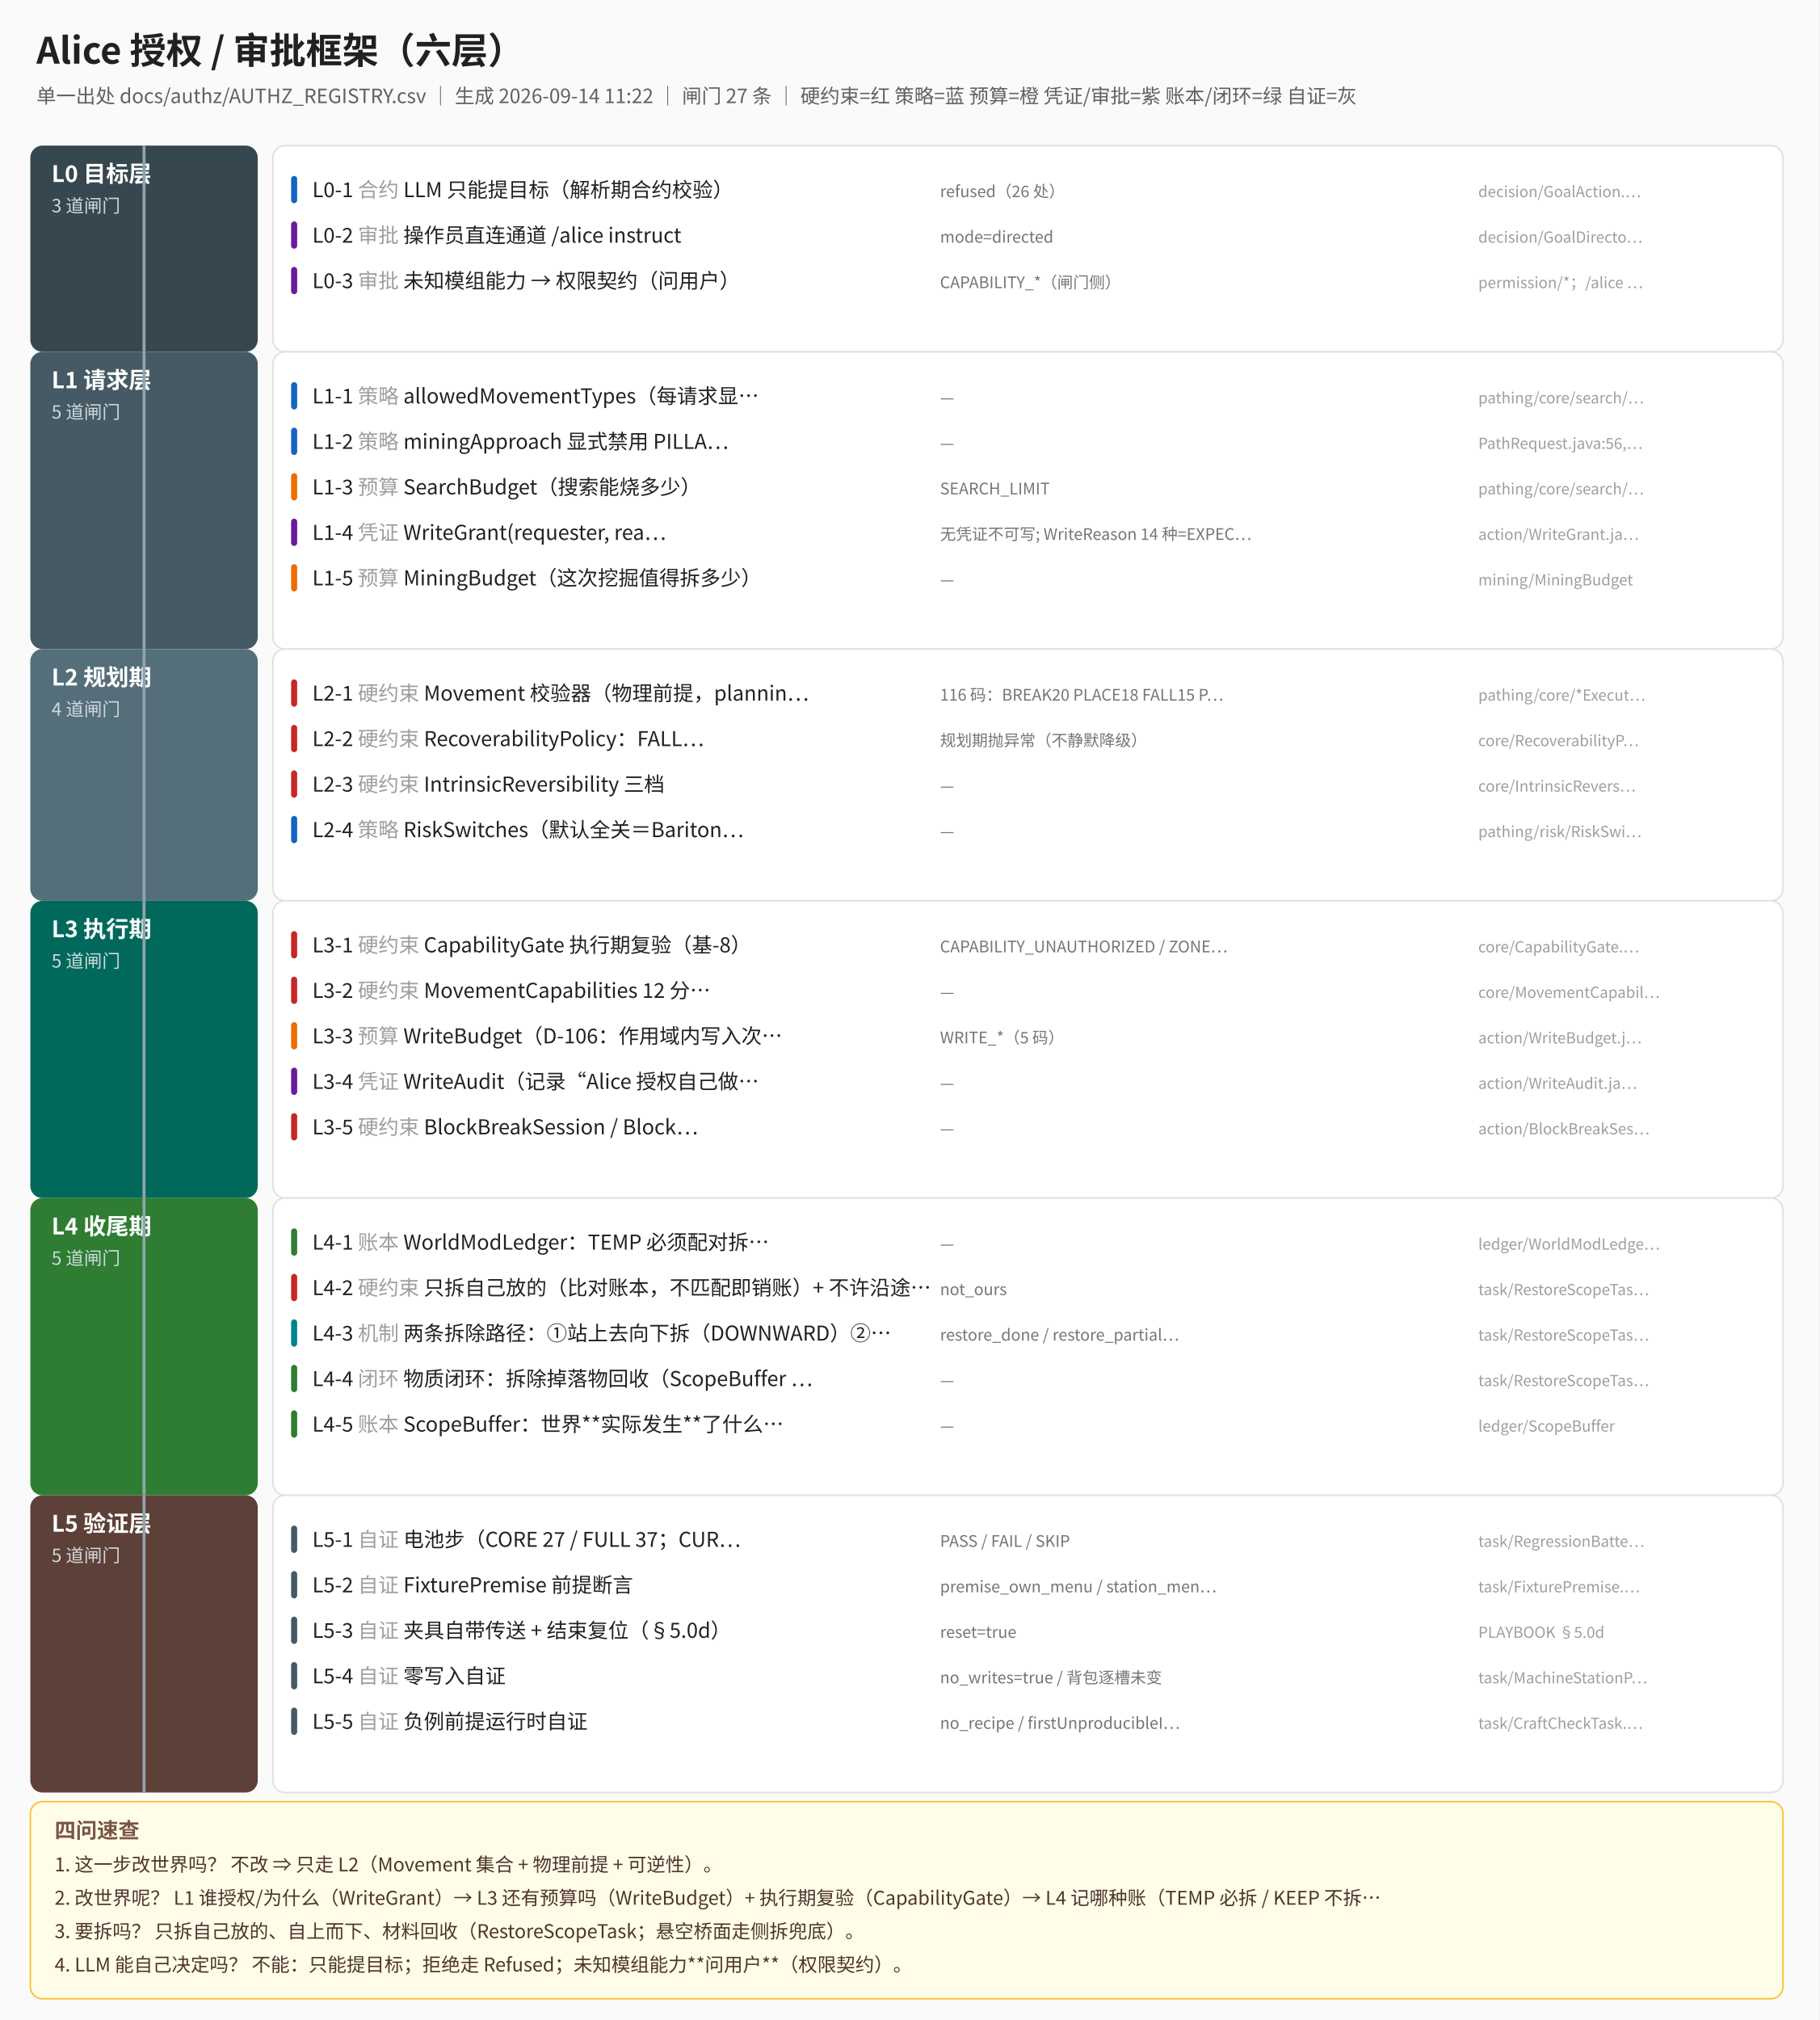
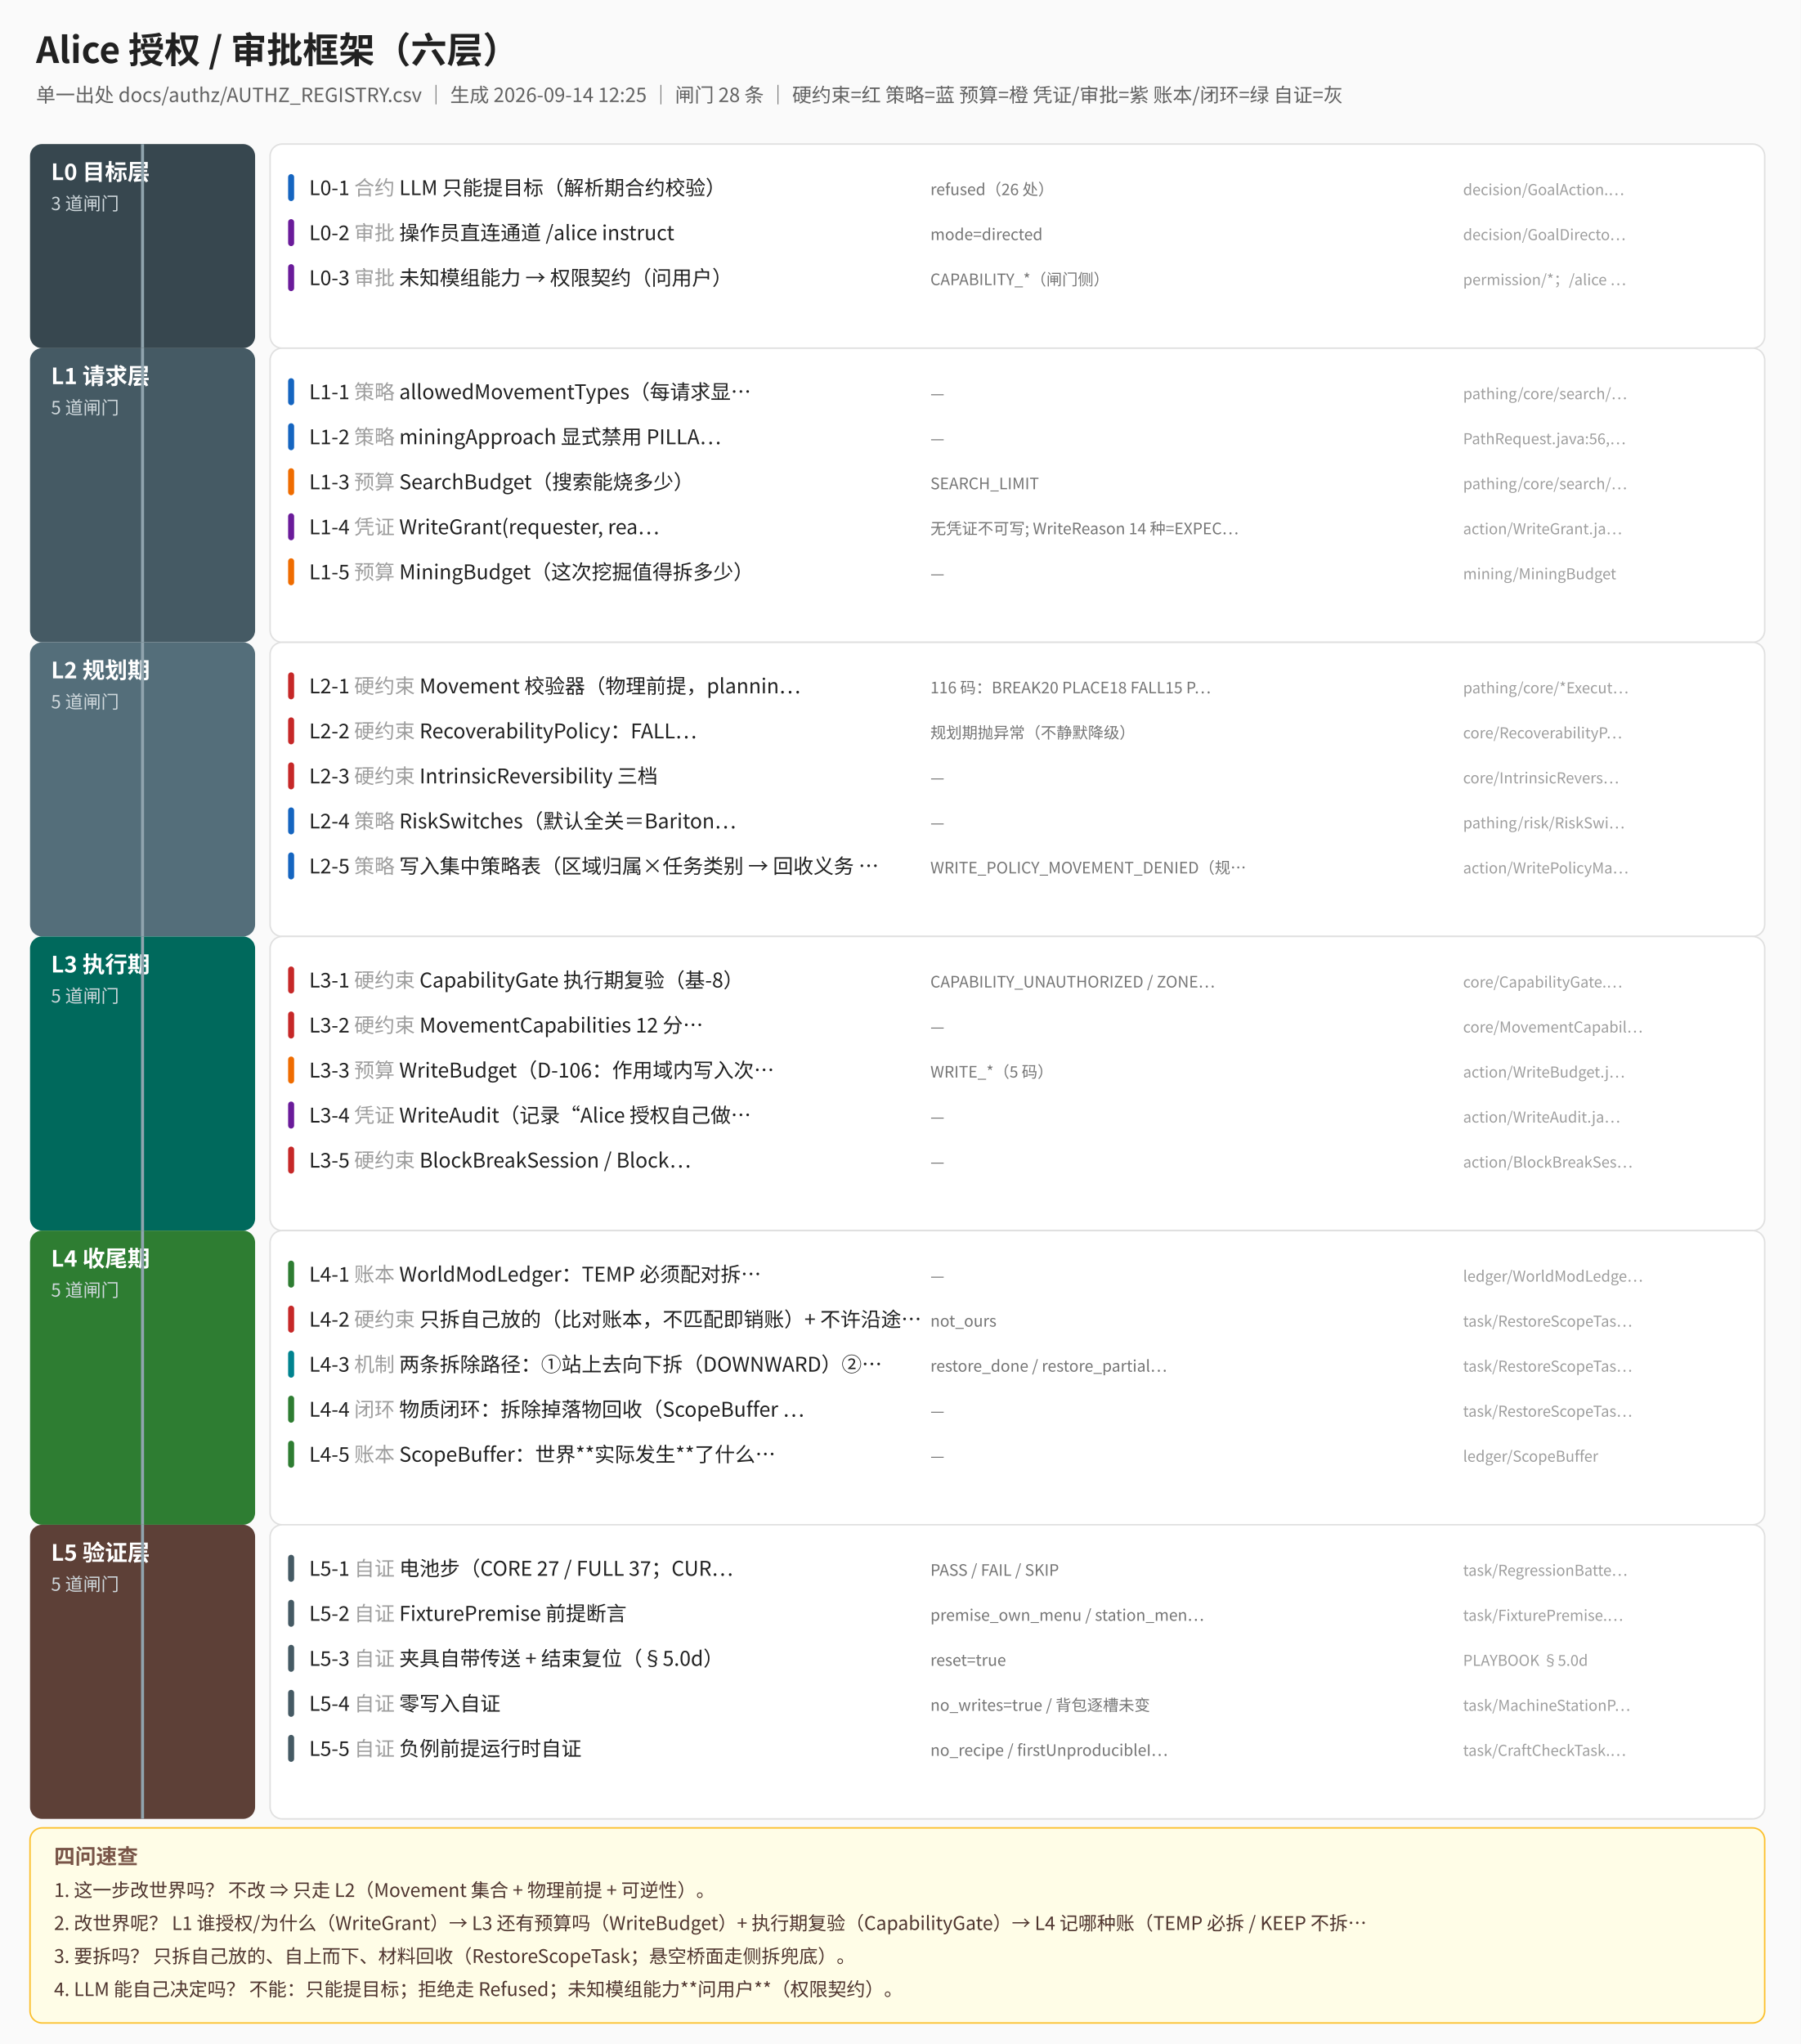
- <svg xmlns="http://www.w3.org/2000/svg" width="1200" height="1332" viewBox="0 0 1200 1332" font-family="Microsoft YaHei, Noto Sans CJK SC, PingFang SC, sans-serif">
-   <rect width="1200" height="1332" fill="#fafafa" />
+ <svg xmlns="http://www.w3.org/2000/svg" width="1200" height="1362" viewBox="0 0 1200 1362" font-family="Microsoft YaHei, Noto Sans CJK SC, PingFang SC, sans-serif">
+   <rect width="1200" height="1362" fill="#fafafa" />
  <text x="24" y="42" font-size="24" font-weight="bold" fill="#212121">Alice 授权 / 审批框架（六层）</text>
-   <text x="24" y="68" font-size="13" fill="#616161">单一出处 docs/authz/AUTHZ_REGISTRY.csv ｜ 生成 2026-09-14 11:22 ｜ 闸门 27 条 ｜ 硬约束=红 策略=蓝 预算=橙 凭证/审批=紫 账本/闭环=绿 自证=灰</text>
+   <text x="24" y="68" font-size="13" fill="#616161">单一出处 docs/authz/AUTHZ_REGISTRY.csv ｜ 生成 2026-09-14 12:25 ｜ 闸门 28 条 ｜ 硬约束=红 策略=蓝 预算=橙 凭证/审批=紫 账本/闭环=绿 自证=灰</text>
  <rect x="20" y="96" width="150" height="136" rx="8" fill="#37474f" />
  <text x="34" y="120" font-size="15" font-weight="bold" fill="#ffffff">L0 目标层</text>
  <text x="34" y="140" font-size="12" fill="#cfd8dc">3 道闸门</text>
  <rect x="180" y="96" width="996" height="136" rx="8" fill="#ffffff" stroke="#e0e0e0" />
  <line x1="95" y1="96" x2="95" y2="232" stroke="#90a4ae" stroke-width="2" />
  <path d="M95 242 l-6 -9 l12 0 z" fill="#90a4ae" />
  <rect x="192" y="116" width="4" height="18" rx="2" fill="#1565c0" />
  <text x="206" y="130" font-size="13.5" fill="#212121">L0-1 <tspan fill="#9e9e9e">合约</tspan> LLM 只能提目标（解析期合约校验）</text>
  <text x="620" y="130" font-size="10.5" fill="#757575">refused（26 处）</text>
  <text x="975" y="130" font-size="10" fill="#9e9e9e">decision/GoalAction.…</text>
  <rect x="192" y="146" width="4" height="18" rx="2" fill="#6a1b9a" />
  <text x="206" y="160" font-size="13.5" fill="#212121">L0-2 <tspan fill="#9e9e9e">审批</tspan> 操作员直连通道 /alice instruct</text>
  <text x="620" y="160" font-size="10.5" fill="#757575">mode=directed</text>
  <text x="975" y="160" font-size="10" fill="#9e9e9e">decision/GoalDirecto…</text>
  <rect x="192" y="176" width="4" height="18" rx="2" fill="#6a1b9a" />
  <text x="206" y="190" font-size="13.5" fill="#212121">L0-3 <tspan fill="#9e9e9e">审批</tspan> 未知模组能力 → 权限契约（问用户）</text>
  <text x="620" y="190" font-size="10.5" fill="#757575">CAPABILITY_*（闸门侧）</text>
  <text x="975" y="190" font-size="10" fill="#9e9e9e">permission/*；/alice …</text>
  <rect x="20" y="232" width="150" height="196" rx="8" fill="#455a64" />
  <text x="34" y="256" font-size="15" font-weight="bold" fill="#ffffff">L1 请求层</text>
  <text x="34" y="276" font-size="12" fill="#cfd8dc">5 道闸门</text>
  <rect x="180" y="232" width="996" height="196" rx="8" fill="#ffffff" stroke="#e0e0e0" />
  <line x1="95" y1="232" x2="95" y2="428" stroke="#90a4ae" stroke-width="2" />
  <path d="M95 438 l-6 -9 l12 0 z" fill="#90a4ae" />
  <rect x="192" y="252" width="4" height="18" rx="2" fill="#1565c0" />
  <text x="206" y="266" font-size="13.5" fill="#212121">L1-1 <tspan fill="#9e9e9e">策略</tspan> allowedMovementTypes（每请求显…</text>
  <text x="620" y="266" font-size="10.5" fill="#757575">—</text>
  <text x="975" y="266" font-size="10" fill="#9e9e9e">pathing/core/search/…</text>
  <rect x="192" y="282" width="4" height="18" rx="2" fill="#1565c0" />
  <text x="206" y="296" font-size="13.5" fill="#212121">L1-2 <tspan fill="#9e9e9e">策略</tspan> miningApproach 显式禁用 PILLA…</text>
  <text x="620" y="296" font-size="10.5" fill="#757575">—</text>
  <text x="975" y="296" font-size="10" fill="#9e9e9e">PathRequest.java:56,…</text>
  <rect x="192" y="312" width="4" height="18" rx="2" fill="#ef6c00" />
  <text x="206" y="326" font-size="13.5" fill="#212121">L1-3 <tspan fill="#9e9e9e">预算</tspan> SearchBudget（搜索能烧多少）</text>
  <text x="620" y="326" font-size="10.5" fill="#757575">SEARCH_LIMIT</text>
  <text x="975" y="326" font-size="10" fill="#9e9e9e">pathing/core/search/…</text>
  <rect x="192" y="342" width="4" height="18" rx="2" fill="#6a1b9a" />
  <text x="206" y="356" font-size="13.5" fill="#212121">L1-4 <tspan fill="#9e9e9e">凭证</tspan> WriteGrant(requester, rea…</text>
  <text x="620" y="356" font-size="10.5" fill="#757575">无凭证不可写; WriteReason 14 种=EXPEC…</text>
  <text x="975" y="356" font-size="10" fill="#9e9e9e">action/WriteGrant.ja…</text>
  <rect x="192" y="372" width="4" height="18" rx="2" fill="#ef6c00" />
  <text x="206" y="386" font-size="13.5" fill="#212121">L1-5 <tspan fill="#9e9e9e">预算</tspan> MiningBudget（这次挖掘值得拆多少）</text>
  <text x="620" y="386" font-size="10.5" fill="#757575">—</text>
  <text x="975" y="386" font-size="10" fill="#9e9e9e">mining/MiningBudget</text>
-   <rect x="20" y="428" width="150" height="166" rx="8" fill="#546e7a" />
+   <rect x="20" y="428" width="150" height="196" rx="8" fill="#546e7a" />
  <text x="34" y="452" font-size="15" font-weight="bold" fill="#ffffff">L2 规划期</text>
-   <text x="34" y="472" font-size="12" fill="#cfd8dc">4 道闸门</text>
-   <rect x="180" y="428" width="996" height="166" rx="8" fill="#ffffff" stroke="#e0e0e0" />
-   <line x1="95" y1="428" x2="95" y2="594" stroke="#90a4ae" stroke-width="2" />
-   <path d="M95 604 l-6 -9 l12 0 z" fill="#90a4ae" />
+   <text x="34" y="472" font-size="12" fill="#cfd8dc">5 道闸门</text>
+   <rect x="180" y="428" width="996" height="196" rx="8" fill="#ffffff" stroke="#e0e0e0" />
+   <line x1="95" y1="428" x2="95" y2="624" stroke="#90a4ae" stroke-width="2" />
+   <path d="M95 634 l-6 -9 l12 0 z" fill="#90a4ae" />
  <rect x="192" y="448" width="4" height="18" rx="2" fill="#c62828" />
  <text x="206" y="462" font-size="13.5" fill="#212121">L2-1 <tspan fill="#9e9e9e">硬约束</tspan> Movement 校验器（物理前提，plannin…</text>
  <text x="620" y="462" font-size="10.5" fill="#757575">116 码：BREAK20 PLACE18 FALL15 P…</text>
  <text x="975" y="462" font-size="10" fill="#9e9e9e">pathing/core/*Execut…</text>
  <rect x="192" y="478" width="4" height="18" rx="2" fill="#c62828" />
  <text x="206" y="492" font-size="13.5" fill="#212121">L2-2 <tspan fill="#9e9e9e">硬约束</tspan> RecoverabilityPolicy：FALL…</text>
  <text x="620" y="492" font-size="10.5" fill="#757575">规划期抛异常（不静默降级）</text>
  <text x="975" y="492" font-size="10" fill="#9e9e9e">core/RecoverabilityP…</text>
  <rect x="192" y="508" width="4" height="18" rx="2" fill="#c62828" />
  <text x="206" y="522" font-size="13.5" fill="#212121">L2-3 <tspan fill="#9e9e9e">硬约束</tspan> IntrinsicReversibility 三档</text>
  <text x="620" y="522" font-size="10.5" fill="#757575">—</text>
  <text x="975" y="522" font-size="10" fill="#9e9e9e">core/IntrinsicRevers…</text>
  <rect x="192" y="538" width="4" height="18" rx="2" fill="#1565c0" />
  <text x="206" y="552" font-size="13.5" fill="#212121">L2-4 <tspan fill="#9e9e9e">策略</tspan> RiskSwitches（默认全关＝Bariton…</text>
  <text x="620" y="552" font-size="10.5" fill="#757575">—</text>
  <text x="975" y="552" font-size="10" fill="#9e9e9e">pathing/risk/RiskSwi…</text>
-   <rect x="20" y="594" width="150" height="196" rx="8" fill="#00695c" />
-   <text x="34" y="618" font-size="15" font-weight="bold" fill="#ffffff">L3 执行期</text>
-   <text x="34" y="638" font-size="12" fill="#cfd8dc">5 道闸门</text>
-   <rect x="180" y="594" width="996" height="196" rx="8" fill="#ffffff" stroke="#e0e0e0" />
-   <line x1="95" y1="594" x2="95" y2="790" stroke="#90a4ae" stroke-width="2" />
-   <path d="M95 800 l-6 -9 l12 0 z" fill="#90a4ae" />
-   <rect x="192" y="614" width="4" height="18" rx="2" fill="#c62828" />
-   <text x="206" y="628" font-size="13.5" fill="#212121">L3-1 <tspan fill="#9e9e9e">硬约束</tspan> CapabilityGate 执行期复验（基-8）</text>
-   <text x="620" y="628" font-size="10.5" fill="#757575">CAPABILITY_UNAUTHORIZED / ZONE…</text>
-   <text x="975" y="628" font-size="10" fill="#9e9e9e">core/CapabilityGate.…</text>
+   <rect x="192" y="568" width="4" height="18" rx="2" fill="#1565c0" />
+   <text x="206" y="582" font-size="13.5" fill="#212121">L2-5 <tspan fill="#9e9e9e">策略</tspan> 写入集中策略表（区域归属×任务类别 → 回收义务 …</text>
+   <text x="620" y="582" font-size="10.5" fill="#757575">WRITE_POLICY_MOVEMENT_DENIED（规…</text>
+   <text x="975" y="582" font-size="10" fill="#9e9e9e">action/WritePolicyMa…</text>
+   <rect x="20" y="624" width="150" height="196" rx="8" fill="#00695c" />
+   <text x="34" y="648" font-size="15" font-weight="bold" fill="#ffffff">L3 执行期</text>
+   <text x="34" y="668" font-size="12" fill="#cfd8dc">5 道闸门</text>
+   <rect x="180" y="624" width="996" height="196" rx="8" fill="#ffffff" stroke="#e0e0e0" />
+   <line x1="95" y1="624" x2="95" y2="820" stroke="#90a4ae" stroke-width="2" />
+   <path d="M95 830 l-6 -9 l12 0 z" fill="#90a4ae" />
  <rect x="192" y="644" width="4" height="18" rx="2" fill="#c62828" />
-   <text x="206" y="658" font-size="13.5" fill="#212121">L3-2 <tspan fill="#9e9e9e">硬约束</tspan> MovementCapabilities 12 分…</text>
-   <text x="620" y="658" font-size="10.5" fill="#757575">—</text>
-   <text x="975" y="658" font-size="10" fill="#9e9e9e">core/MovementCapabil…</text>
-   <rect x="192" y="674" width="4" height="18" rx="2" fill="#ef6c00" />
-   <text x="206" y="688" font-size="13.5" fill="#212121">L3-3 <tspan fill="#9e9e9e">预算</tspan> WriteBudget（D-106：作用域内写入次…</text>
-   <text x="620" y="688" font-size="10.5" fill="#757575">WRITE_*（5 码）</text>
-   <text x="975" y="688" font-size="10" fill="#9e9e9e">action/WriteBudget.j…</text>
-   <rect x="192" y="704" width="4" height="18" rx="2" fill="#6a1b9a" />
-   <text x="206" y="718" font-size="13.5" fill="#212121">L3-4 <tspan fill="#9e9e9e">凭证</tspan> WriteAudit（记录“Alice 授权自己做…</text>
-   <text x="620" y="718" font-size="10.5" fill="#757575">—</text>
-   <text x="975" y="718" font-size="10" fill="#9e9e9e">action/WriteAudit.ja…</text>
-   <rect x="192" y="734" width="4" height="18" rx="2" fill="#c62828" />
-   <text x="206" y="748" font-size="13.5" fill="#212121">L3-5 <tspan fill="#9e9e9e">硬约束</tspan> BlockBreakSession / Block…</text>
+   <text x="206" y="658" font-size="13.5" fill="#212121">L3-1 <tspan fill="#9e9e9e">硬约束</tspan> CapabilityGate 执行期复验（基-8）</text>
+   <text x="620" y="658" font-size="10.5" fill="#757575">CAPABILITY_UNAUTHORIZED / ZONE…</text>
+   <text x="975" y="658" font-size="10" fill="#9e9e9e">core/CapabilityGate.…</text>
+   <rect x="192" y="674" width="4" height="18" rx="2" fill="#c62828" />
+   <text x="206" y="688" font-size="13.5" fill="#212121">L3-2 <tspan fill="#9e9e9e">硬约束</tspan> MovementCapabilities 12 分…</text>
+   <text x="620" y="688" font-size="10.5" fill="#757575">—</text>
+   <text x="975" y="688" font-size="10" fill="#9e9e9e">core/MovementCapabil…</text>
+   <rect x="192" y="704" width="4" height="18" rx="2" fill="#ef6c00" />
+   <text x="206" y="718" font-size="13.5" fill="#212121">L3-3 <tspan fill="#9e9e9e">预算</tspan> WriteBudget（D-106：作用域内写入次…</text>
+   <text x="620" y="718" font-size="10.5" fill="#757575">WRITE_*（5 码）</text>
+   <text x="975" y="718" font-size="10" fill="#9e9e9e">action/WriteBudget.j…</text>
+   <rect x="192" y="734" width="4" height="18" rx="2" fill="#6a1b9a" />
+   <text x="206" y="748" font-size="13.5" fill="#212121">L3-4 <tspan fill="#9e9e9e">凭证</tspan> WriteAudit（记录“Alice 授权自己做…</text>
  <text x="620" y="748" font-size="10.5" fill="#757575">—</text>
-   <text x="975" y="748" font-size="10" fill="#9e9e9e">action/BlockBreakSes…</text>
-   <rect x="20" y="790" width="150" height="196" rx="8" fill="#2e7d32" />
-   <text x="34" y="814" font-size="15" font-weight="bold" fill="#ffffff">L4 收尾期</text>
-   <text x="34" y="834" font-size="12" fill="#cfd8dc">5 道闸门</text>
-   <rect x="180" y="790" width="996" height="196" rx="8" fill="#ffffff" stroke="#e0e0e0" />
-   <line x1="95" y1="790" x2="95" y2="986" stroke="#90a4ae" stroke-width="2" />
-   <path d="M95 996 l-6 -9 l12 0 z" fill="#90a4ae" />
-   <rect x="192" y="810" width="4" height="18" rx="2" fill="#2e7d32" />
-   <text x="206" y="824" font-size="13.5" fill="#212121">L4-1 <tspan fill="#9e9e9e">账本</tspan> WorldModLedger：TEMP 必须配对拆…</text>
-   <text x="620" y="824" font-size="10.5" fill="#757575">—</text>
-   <text x="975" y="824" font-size="10" fill="#9e9e9e">ledger/WorldModLedge…</text>
-   <rect x="192" y="840" width="4" height="18" rx="2" fill="#c62828" />
-   <text x="206" y="854" font-size="13.5" fill="#212121">L4-2 <tspan fill="#9e9e9e">硬约束</tspan> 只拆自己放的（比对账本，不匹配即销账）+ 不许沿途…</text>
-   <text x="620" y="854" font-size="10.5" fill="#757575">not_ours</text>
-   <text x="975" y="854" font-size="10" fill="#9e9e9e">task/RestoreScopeTas…</text>
-   <rect x="192" y="870" width="4" height="18" rx="2" fill="#00838f" />
-   <text x="206" y="884" font-size="13.5" fill="#212121">L4-3 <tspan fill="#9e9e9e">机制</tspan> 两条拆除路径：①站上去向下拆（DOWNWARD）②…</text>
-   <text x="620" y="884" font-size="10.5" fill="#757575">restore_done / restore_partial…</text>
+   <text x="975" y="748" font-size="10" fill="#9e9e9e">action/WriteAudit.ja…</text>
+   <rect x="192" y="764" width="4" height="18" rx="2" fill="#c62828" />
+   <text x="206" y="778" font-size="13.5" fill="#212121">L3-5 <tspan fill="#9e9e9e">硬约束</tspan> BlockBreakSession / Block…</text>
+   <text x="620" y="778" font-size="10.5" fill="#757575">—</text>
+   <text x="975" y="778" font-size="10" fill="#9e9e9e">action/BlockBreakSes…</text>
+   <rect x="20" y="820" width="150" height="196" rx="8" fill="#2e7d32" />
+   <text x="34" y="844" font-size="15" font-weight="bold" fill="#ffffff">L4 收尾期</text>
+   <text x="34" y="864" font-size="12" fill="#cfd8dc">5 道闸门</text>
+   <rect x="180" y="820" width="996" height="196" rx="8" fill="#ffffff" stroke="#e0e0e0" />
+   <line x1="95" y1="820" x2="95" y2="1016" stroke="#90a4ae" stroke-width="2" />
+   <path d="M95 1026 l-6 -9 l12 0 z" fill="#90a4ae" />
+   <rect x="192" y="840" width="4" height="18" rx="2" fill="#2e7d32" />
+   <text x="206" y="854" font-size="13.5" fill="#212121">L4-1 <tspan fill="#9e9e9e">账本</tspan> WorldModLedger：TEMP 必须配对拆…</text>
+   <text x="620" y="854" font-size="10.5" fill="#757575">—</text>
+   <text x="975" y="854" font-size="10" fill="#9e9e9e">ledger/WorldModLedge…</text>
+   <rect x="192" y="870" width="4" height="18" rx="2" fill="#c62828" />
+   <text x="206" y="884" font-size="13.5" fill="#212121">L4-2 <tspan fill="#9e9e9e">硬约束</tspan> 只拆自己放的（比对账本，不匹配即销账）+ 不许沿途…</text>
+   <text x="620" y="884" font-size="10.5" fill="#757575">not_ours</text>
  <text x="975" y="884" font-size="10" fill="#9e9e9e">task/RestoreScopeTas…</text>
-   <rect x="192" y="900" width="4" height="18" rx="2" fill="#2e7d32" />
-   <text x="206" y="914" font-size="13.5" fill="#212121">L4-4 <tspan fill="#9e9e9e">闭环</tspan> 物质闭环：拆除掉落物回收（ScopeBuffer …</text>
-   <text x="620" y="914" font-size="10.5" fill="#757575">—</text>
+   <rect x="192" y="900" width="4" height="18" rx="2" fill="#00838f" />
+   <text x="206" y="914" font-size="13.5" fill="#212121">L4-3 <tspan fill="#9e9e9e">机制</tspan> 两条拆除路径：①站上去向下拆（DOWNWARD）②…</text>
+   <text x="620" y="914" font-size="10.5" fill="#757575">restore_done / restore_partial…</text>
  <text x="975" y="914" font-size="10" fill="#9e9e9e">task/RestoreScopeTas…</text>
  <rect x="192" y="930" width="4" height="18" rx="2" fill="#2e7d32" />
-   <text x="206" y="944" font-size="13.5" fill="#212121">L4-5 <tspan fill="#9e9e9e">账本</tspan> ScopeBuffer：世界**实际发生**了什么…</text>
+   <text x="206" y="944" font-size="13.5" fill="#212121">L4-4 <tspan fill="#9e9e9e">闭环</tspan> 物质闭环：拆除掉落物回收（ScopeBuffer …</text>
  <text x="620" y="944" font-size="10.5" fill="#757575">—</text>
-   <text x="975" y="944" font-size="10" fill="#9e9e9e">ledger/ScopeBuffer</text>
-   <rect x="20" y="986" width="150" height="196" rx="8" fill="#5d4037" />
-   <text x="34" y="1010" font-size="15" font-weight="bold" fill="#ffffff">L5 验证层</text>
-   <text x="34" y="1030" font-size="12" fill="#cfd8dc">5 道闸门</text>
-   <rect x="180" y="986" width="996" height="196" rx="8" fill="#ffffff" stroke="#e0e0e0" />
-   <line x1="95" y1="986" x2="95" y2="1182" stroke="#90a4ae" stroke-width="2" />
-   <rect x="192" y="1006" width="4" height="18" rx="2" fill="#455a64" />
-   <text x="206" y="1020" font-size="13.5" fill="#212121">L5-1 <tspan fill="#9e9e9e">自证</tspan> 电池步（CORE 27 / FULL 37；CUR…</text>
-   <text x="620" y="1020" font-size="10.5" fill="#757575">PASS / FAIL / SKIP</text>
-   <text x="975" y="1020" font-size="10" fill="#9e9e9e">task/RegressionBatte…</text>
+   <text x="975" y="944" font-size="10" fill="#9e9e9e">task/RestoreScopeTas…</text>
+   <rect x="192" y="960" width="4" height="18" rx="2" fill="#2e7d32" />
+   <text x="206" y="974" font-size="13.5" fill="#212121">L4-5 <tspan fill="#9e9e9e">账本</tspan> ScopeBuffer：世界**实际发生**了什么…</text>
+   <text x="620" y="974" font-size="10.5" fill="#757575">—</text>
+   <text x="975" y="974" font-size="10" fill="#9e9e9e">ledger/ScopeBuffer</text>
+   <rect x="20" y="1016" width="150" height="196" rx="8" fill="#5d4037" />
+   <text x="34" y="1040" font-size="15" font-weight="bold" fill="#ffffff">L5 验证层</text>
+   <text x="34" y="1060" font-size="12" fill="#cfd8dc">5 道闸门</text>
+   <rect x="180" y="1016" width="996" height="196" rx="8" fill="#ffffff" stroke="#e0e0e0" />
+   <line x1="95" y1="1016" x2="95" y2="1212" stroke="#90a4ae" stroke-width="2" />
  <rect x="192" y="1036" width="4" height="18" rx="2" fill="#455a64" />
-   <text x="206" y="1050" font-size="13.5" fill="#212121">L5-2 <tspan fill="#9e9e9e">自证</tspan> FixturePremise 前提断言</text>
-   <text x="620" y="1050" font-size="10.5" fill="#757575">premise_own_menu / station_men…</text>
-   <text x="975" y="1050" font-size="10" fill="#9e9e9e">task/FixturePremise.…</text>
+   <text x="206" y="1050" font-size="13.5" fill="#212121">L5-1 <tspan fill="#9e9e9e">自证</tspan> 电池步（CORE 27 / FULL 37；CUR…</text>
+   <text x="620" y="1050" font-size="10.5" fill="#757575">PASS / FAIL / SKIP</text>
+   <text x="975" y="1050" font-size="10" fill="#9e9e9e">task/RegressionBatte…</text>
  <rect x="192" y="1066" width="4" height="18" rx="2" fill="#455a64" />
-   <text x="206" y="1080" font-size="13.5" fill="#212121">L5-3 <tspan fill="#9e9e9e">自证</tspan> 夹具自带传送 + 结束复位（§5.0d）</text>
-   <text x="620" y="1080" font-size="10.5" fill="#757575">reset=true</text>
-   <text x="975" y="1080" font-size="10" fill="#9e9e9e">PLAYBOOK §5.0d</text>
+   <text x="206" y="1080" font-size="13.5" fill="#212121">L5-2 <tspan fill="#9e9e9e">自证</tspan> FixturePremise 前提断言</text>
+   <text x="620" y="1080" font-size="10.5" fill="#757575">premise_own_menu / station_men…</text>
+   <text x="975" y="1080" font-size="10" fill="#9e9e9e">task/FixturePremise.…</text>
  <rect x="192" y="1096" width="4" height="18" rx="2" fill="#455a64" />
-   <text x="206" y="1110" font-size="13.5" fill="#212121">L5-4 <tspan fill="#9e9e9e">自证</tspan> 零写入自证</text>
-   <text x="620" y="1110" font-size="10.5" fill="#757575">no_writes=true / 背包逐槽未变</text>
-   <text x="975" y="1110" font-size="10" fill="#9e9e9e">task/MachineStationP…</text>
+   <text x="206" y="1110" font-size="13.5" fill="#212121">L5-3 <tspan fill="#9e9e9e">自证</tspan> 夹具自带传送 + 结束复位（§5.0d）</text>
+   <text x="620" y="1110" font-size="10.5" fill="#757575">reset=true</text>
+   <text x="975" y="1110" font-size="10" fill="#9e9e9e">PLAYBOOK §5.0d</text>
  <rect x="192" y="1126" width="4" height="18" rx="2" fill="#455a64" />
-   <text x="206" y="1140" font-size="13.5" fill="#212121">L5-5 <tspan fill="#9e9e9e">自证</tspan> 负例前提运行时自证</text>
-   <text x="620" y="1140" font-size="10.5" fill="#757575">no_recipe / firstUnproducibleI…</text>
-   <text x="975" y="1140" font-size="10" fill="#9e9e9e">task/CraftCheckTask.…</text>
-   <rect x="20" y="1188" width="1156" height="130" rx="8" fill="#fffde7" stroke="#fbc02d" />
-   <text x="36" y="1212" font-size="14" font-weight="bold" fill="#795548">四问速查</text>
-   <text x="36" y="1234" font-size="12.5" fill="#4e342e">1. 这一步改世界吗？ 不改 ⇒ 只走 L2（Movement 集合 + 物理前提 + 可逆性）。</text>
-   <text x="36" y="1256" font-size="12.5" fill="#4e342e">2. 改世界呢？ L1 谁授权/为什么（WriteGrant）→ L3 还有预算吗（WriteBudget）+ 执行期复验（CapabilityGate）→ L4 记哪种账（TEMP 必拆 / KEEP 不拆…</text>
-   <text x="36" y="1278" font-size="12.5" fill="#4e342e">3. 要拆吗？ 只拆自己放的、自上而下、材料回收（RestoreScopeTask；悬空桥面走侧拆兜底）。</text>
-   <text x="36" y="1300" font-size="12.5" fill="#4e342e">4. LLM 能自己决定吗？ 不能：只能提目标；拒绝走 Refused；未知模组能力**问用户**（权限契约）。</text>
+   <text x="206" y="1140" font-size="13.5" fill="#212121">L5-4 <tspan fill="#9e9e9e">自证</tspan> 零写入自证</text>
+   <text x="620" y="1140" font-size="10.5" fill="#757575">no_writes=true / 背包逐槽未变</text>
+   <text x="975" y="1140" font-size="10" fill="#9e9e9e">task/MachineStationP…</text>
+   <rect x="192" y="1156" width="4" height="18" rx="2" fill="#455a64" />
+   <text x="206" y="1170" font-size="13.5" fill="#212121">L5-5 <tspan fill="#9e9e9e">自证</tspan> 负例前提运行时自证</text>
+   <text x="620" y="1170" font-size="10.5" fill="#757575">no_recipe / firstUnproducibleI…</text>
+   <text x="975" y="1170" font-size="10" fill="#9e9e9e">task/CraftCheckTask.…</text>
+   <rect x="20" y="1218" width="1156" height="130" rx="8" fill="#fffde7" stroke="#fbc02d" />
+   <text x="36" y="1242" font-size="14" font-weight="bold" fill="#795548">四问速查</text>
+   <text x="36" y="1264" font-size="12.5" fill="#4e342e">1. 这一步改世界吗？ 不改 ⇒ 只走 L2（Movement 集合 + 物理前提 + 可逆性）。</text>
+   <text x="36" y="1286" font-size="12.5" fill="#4e342e">2. 改世界呢？ L1 谁授权/为什么（WriteGrant）→ L3 还有预算吗（WriteBudget）+ 执行期复验（CapabilityGate）→ L4 记哪种账（TEMP 必拆 / KEEP 不拆…</text>
+   <text x="36" y="1308" font-size="12.5" fill="#4e342e">3. 要拆吗？ 只拆自己放的、自上而下、材料回收（RestoreScopeTask；悬空桥面走侧拆兜底）。</text>
+   <text x="36" y="1330" font-size="12.5" fill="#4e342e">4. LLM 能自己决定吗？ 不能：只能提目标；拒绝走 Refused；未知模组能力**问用户**（权限契约）。</text>
</svg>
